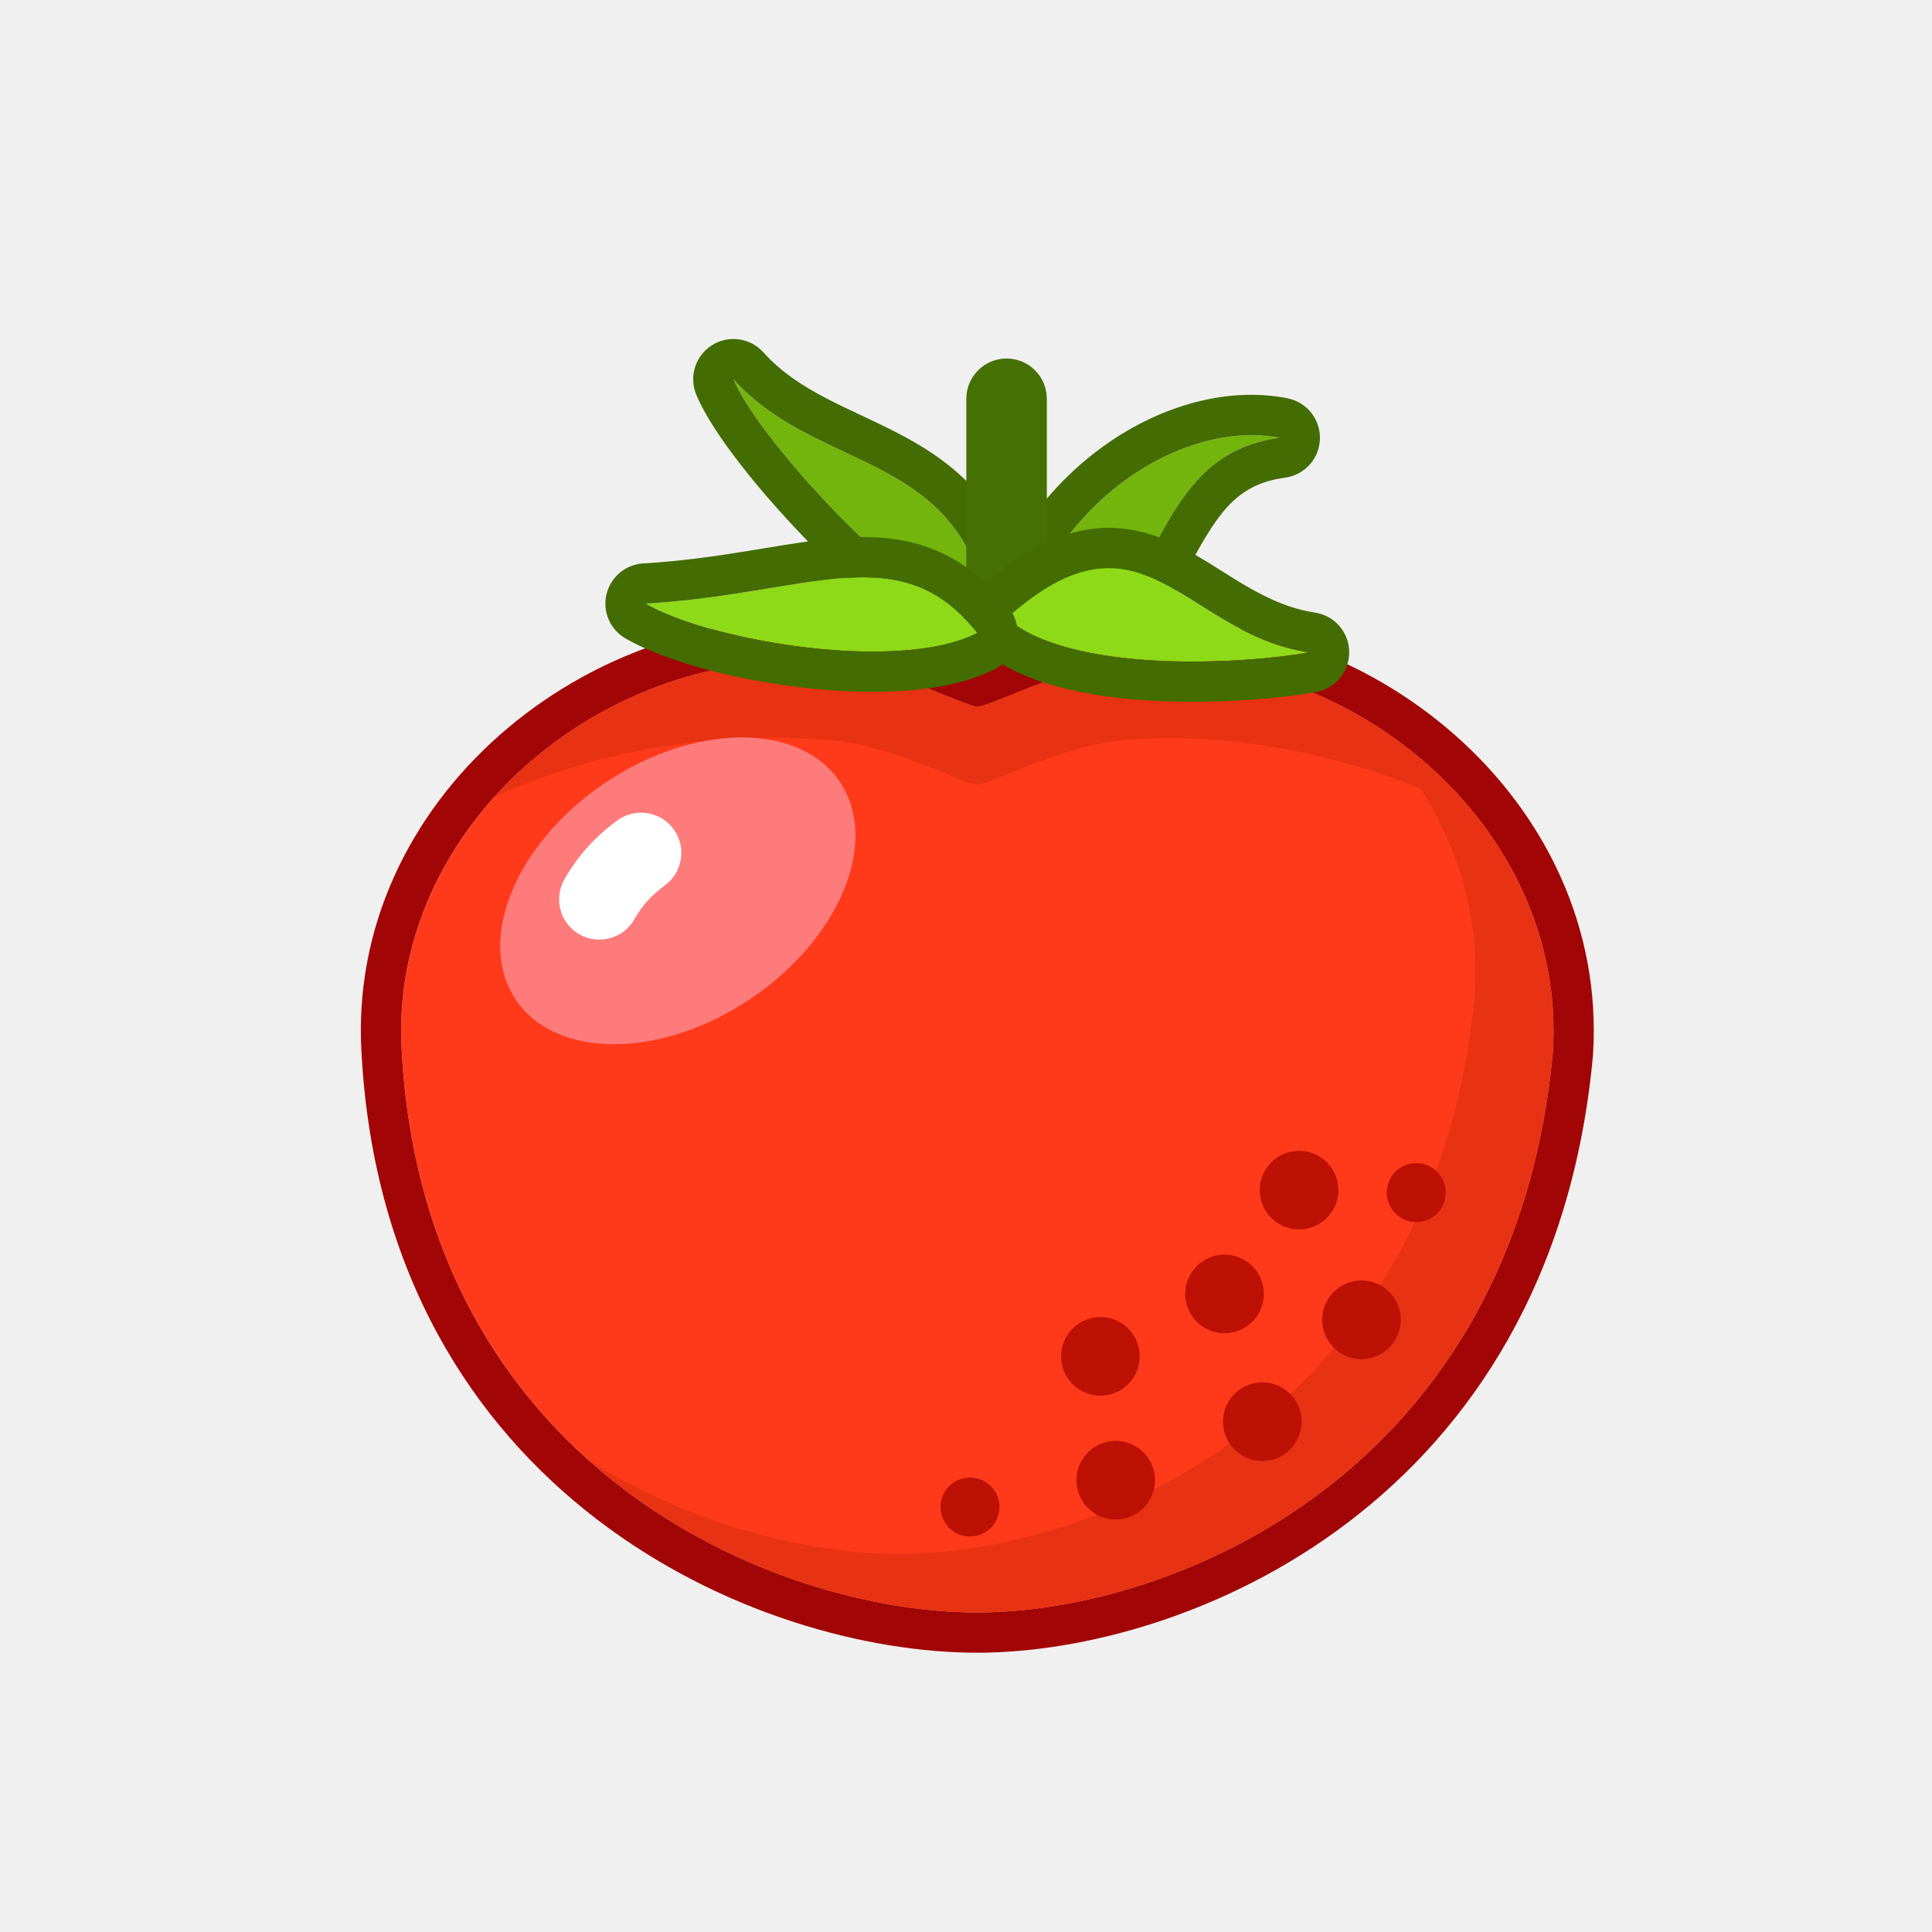
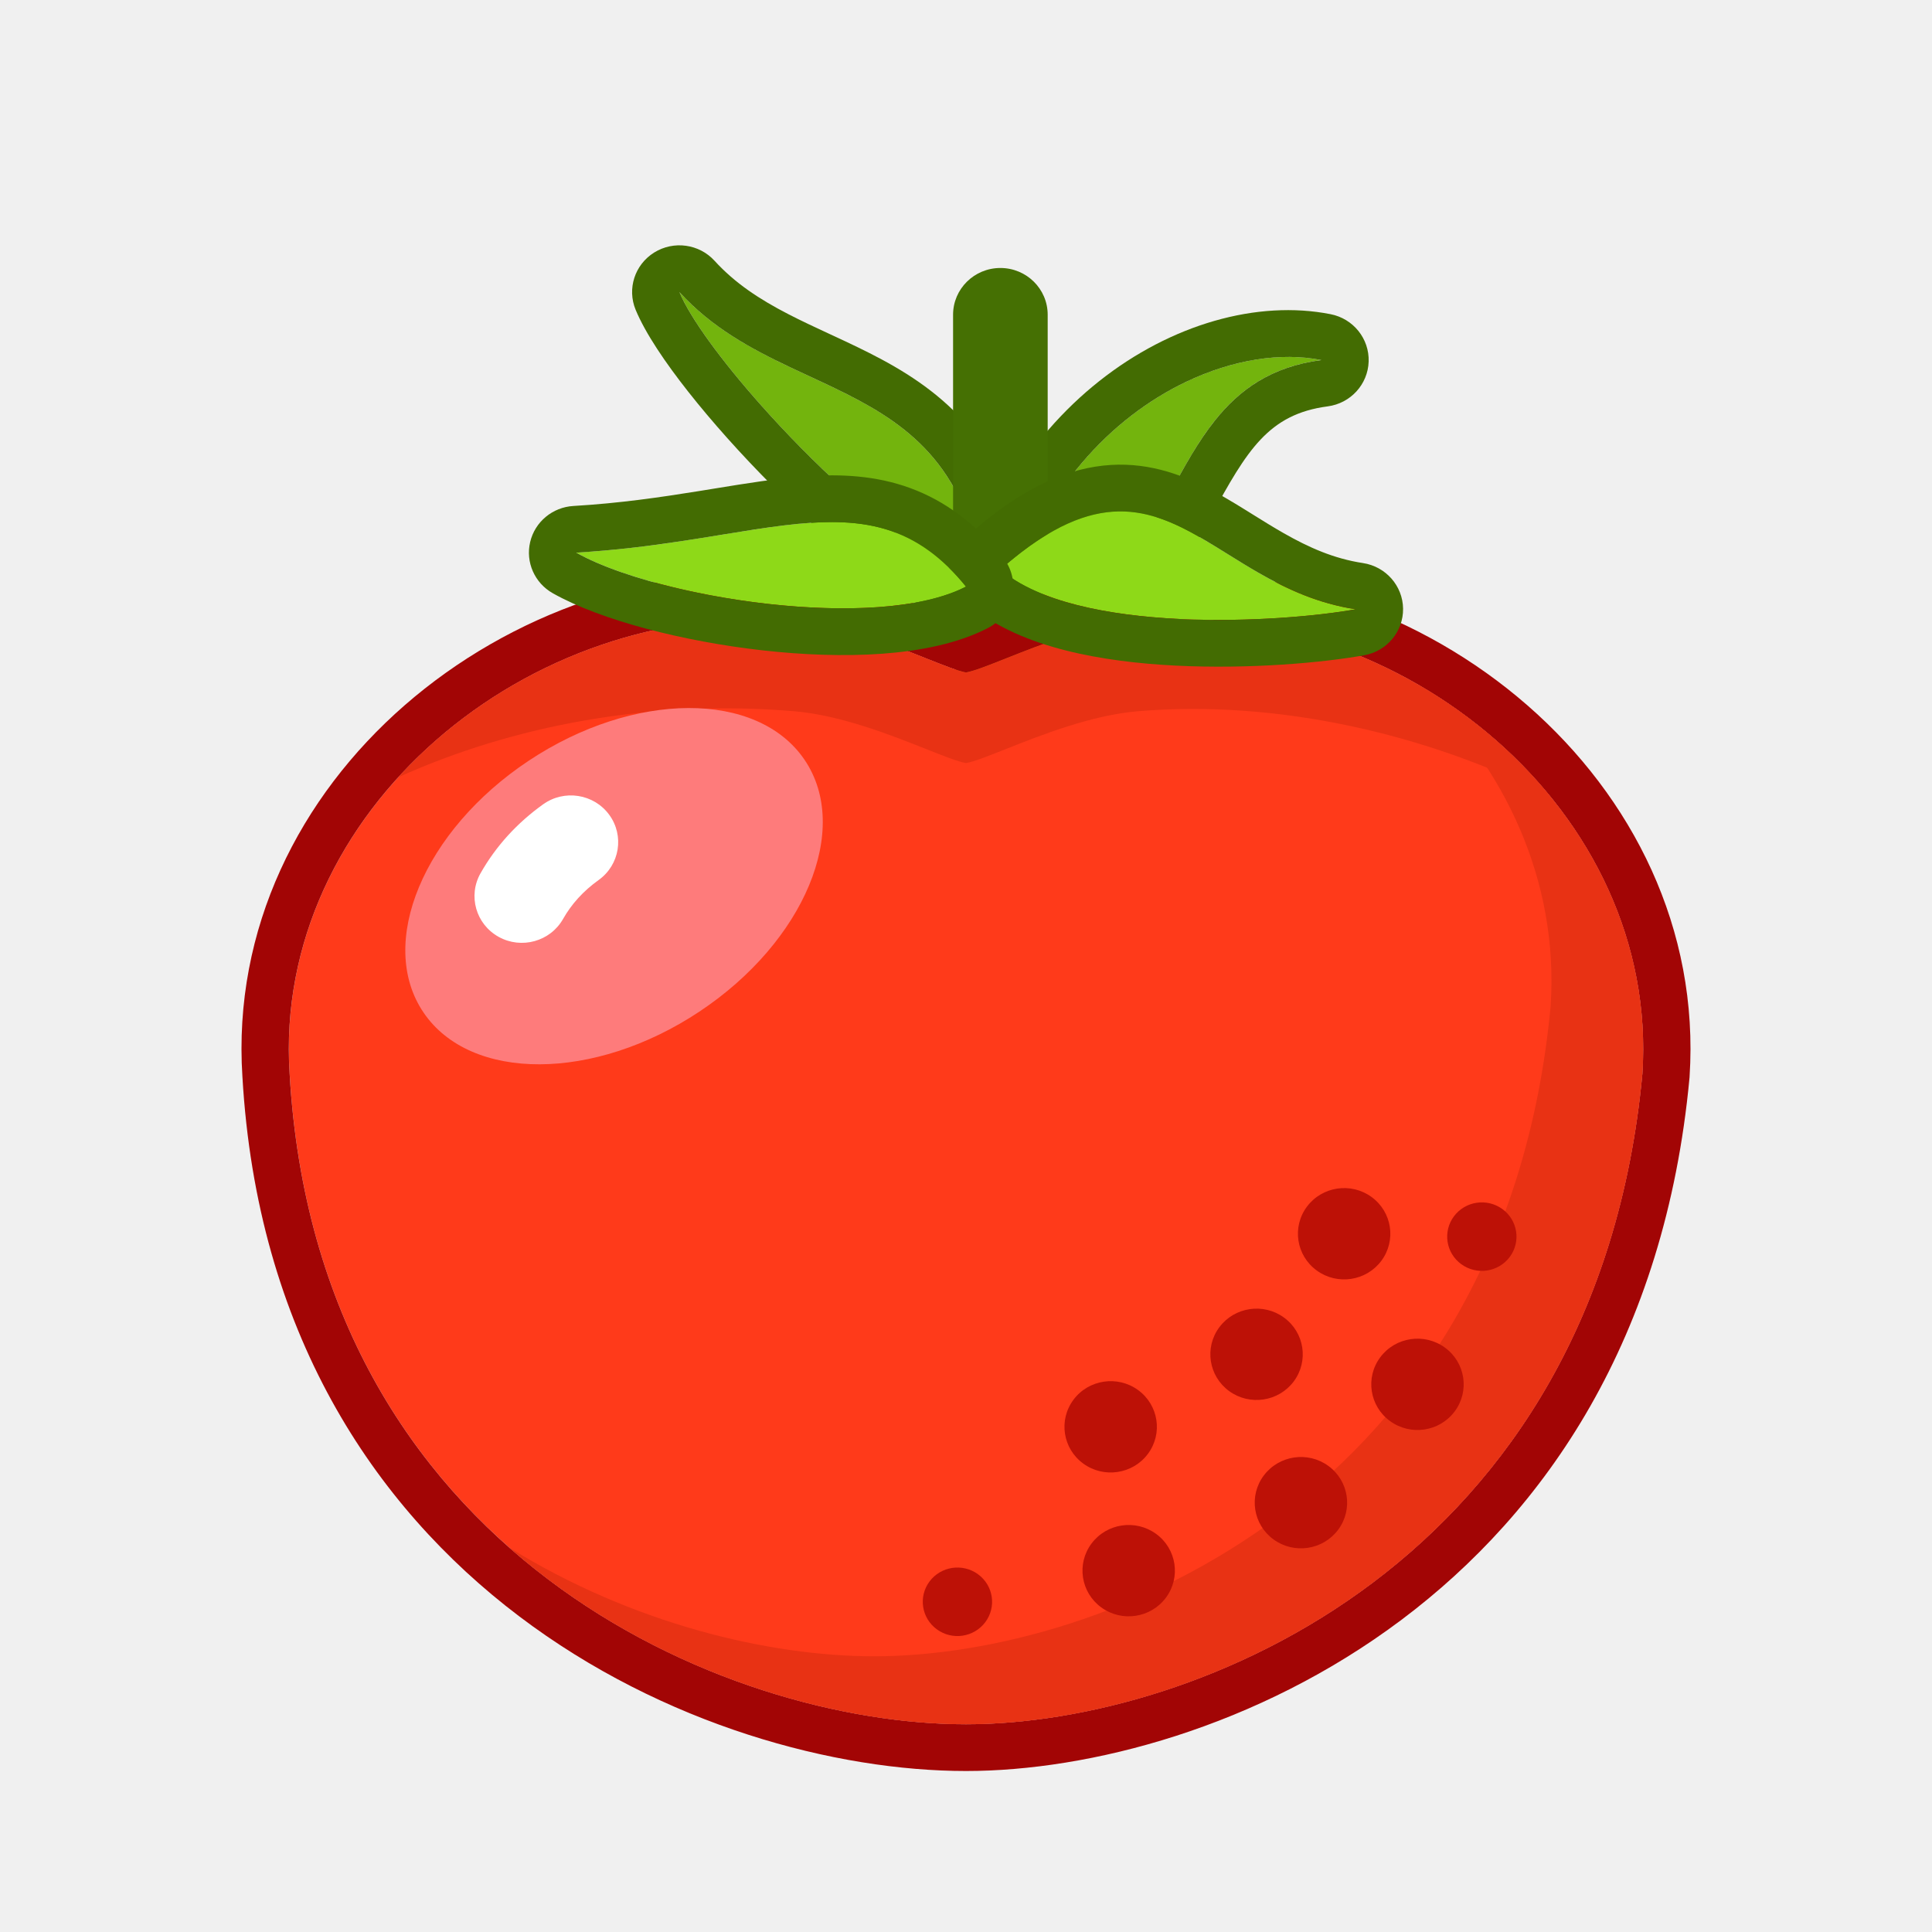
- <svg xmlns="http://www.w3.org/2000/svg" width="120" height="120" viewBox="0 0 120 120" fill="none">
-   <path d="M61.631 39.095C60.097 27.797 51.008 29.615 45.556 23.556C47.091 27.299 56.522 37.593 61.631 39.095Z" fill="#73B40D" />
-   <path fill-rule="evenodd" clip-rule="evenodd" d="M63.26 40.991C63.903 40.438 64.222 39.598 64.108 38.758C63.677 35.584 62.686 33.152 61.227 31.238C59.779 29.337 57.995 28.112 56.26 27.166C55.399 26.697 54.52 26.28 53.697 25.894C53.634 25.864 53.572 25.835 53.509 25.805C52.738 25.443 52.017 25.105 51.31 24.735C49.799 23.946 48.498 23.088 47.414 21.884C46.601 20.98 45.255 20.792 44.225 21.439C43.196 22.086 42.781 23.38 43.243 24.505C43.763 25.773 44.821 27.342 46.025 28.888C47.271 30.488 48.819 32.245 50.474 33.922C52.127 35.597 53.923 37.226 55.668 38.551C57.364 39.838 59.204 40.987 60.926 41.493C61.739 41.732 62.618 41.543 63.26 40.991ZM60.956 36.081C61.249 36.969 61.478 37.966 61.631 39.095C60.795 38.849 59.843 38.368 58.829 37.718C55.935 35.865 52.535 32.642 49.872 29.611C47.767 27.214 46.123 24.938 45.556 23.556C47.268 25.459 49.34 26.585 51.423 27.584C51.762 27.747 52.1 27.906 52.438 28.065C55.977 29.726 59.388 31.327 60.956 36.081Z" fill="#436C02" />
-   <path d="M62.523 42.73C64.057 31.433 73.426 25.98 79.484 27.192C70.396 28.403 72.82 39.915 62.523 42.73Z" fill="#73B40D" />
-   <path fill-rule="evenodd" clip-rule="evenodd" d="M60.876 44.611C60.245 44.058 59.933 43.225 60.046 42.394C61.738 29.933 72.251 23.195 79.975 24.74C81.173 24.98 82.023 26.051 81.983 27.273C81.944 28.494 81.026 29.508 79.815 29.669C76.687 30.087 75.549 32.026 73.659 35.543L73.636 35.585C71.82 38.965 69.417 43.437 63.182 45.142C62.373 45.363 61.507 45.163 60.876 44.611ZM63.097 39.904C62.851 40.801 62.657 41.743 62.523 42.73C63.548 42.45 64.448 42.083 65.245 41.649C68.49 39.882 70.04 36.996 71.512 34.257C72.248 32.887 72.964 31.554 73.863 30.417C75.157 28.778 76.829 27.545 79.484 27.191C77.344 26.763 74.79 27.167 72.315 28.366C68.396 30.265 64.673 34.159 63.097 39.904Z" fill="#436C02" />
-   <path fill-rule="evenodd" clip-rule="evenodd" d="M62.52 22.268C63.901 22.268 65.02 23.387 65.02 24.768V42.944C65.02 44.325 63.901 45.444 62.52 45.444C61.139 45.444 60.02 44.325 60.02 42.944V24.768C60.02 23.387 61.139 22.268 62.52 22.268Z" fill="#457003" />
-   <path d="M51.615 41.127C37.596 39.931 24.05 51.321 24.956 65.362C26.41 91.051 47.979 100.153 60.703 100.153C72.82 100.153 94.026 91.536 96.449 65.362C97.355 51.321 83.81 39.931 69.791 41.127C66.094 41.442 61.995 43.67 60.703 43.9C59.41 43.67 55.312 41.442 51.615 41.127Z" fill="#FF3A1A" />
-   <path fill-rule="evenodd" clip-rule="evenodd" d="M98.942 65.558L98.939 65.592C96.361 93.428 73.696 102.653 60.703 102.653C53.829 102.653 44.713 100.219 37.083 94.376C29.373 88.472 23.233 79.118 22.46 65.513C21.447 49.702 36.547 37.333 51.827 38.636C54.038 38.824 56.255 39.566 57.947 40.208C58.522 40.426 59.087 40.653 59.569 40.847C59.791 40.936 59.995 41.018 60.175 41.088C60.378 41.169 60.553 41.236 60.703 41.291C60.852 41.236 61.027 41.169 61.23 41.088C61.41 41.018 61.614 40.936 61.836 40.847C62.318 40.653 62.883 40.426 63.458 40.208C65.15 39.566 67.367 38.824 69.578 38.636C84.861 37.333 99.964 49.707 98.944 65.523L98.942 65.558ZM60.703 43.9C60.273 43.823 59.535 43.527 58.604 43.153C56.732 42.401 54.084 41.337 51.614 41.127C37.596 39.931 24.05 51.321 24.956 65.362C26.41 91.051 47.979 100.153 60.703 100.153C72.82 100.153 94.026 91.536 96.449 65.362C97.355 51.321 83.809 39.931 69.791 41.127C67.321 41.337 64.673 42.401 62.801 43.153C61.87 43.527 61.132 43.823 60.703 43.9Z" fill="#A20505" />
-   <path fill-rule="evenodd" clip-rule="evenodd" d="M30.694 49.508C35.789 43.852 43.625 40.446 51.614 41.127C54.084 41.337 56.732 42.401 58.604 43.153C59.535 43.527 60.273 43.824 60.703 43.9C61.132 43.824 61.871 43.527 62.801 43.153C64.673 42.401 67.321 41.337 69.791 41.127C78.246 40.406 86.529 44.263 91.573 50.518C84.997 47.15 77.086 45.352 69.791 45.974C67.321 46.184 64.673 47.248 62.801 48C61.871 48.374 61.132 48.67 60.703 48.747C60.273 48.67 59.535 48.374 58.604 48C56.732 47.248 54.084 46.184 51.614 45.974C44.073 45.331 36.761 46.73 30.694 49.508Z" fill="#E83214" />
-   <path fill-rule="evenodd" clip-rule="evenodd" d="M36.558 90.7C43.071 94.786 50.305 96.518 55.855 96.518C67.973 96.518 89.179 87.9 91.602 61.727C92.034 55.032 89.181 48.941 84.558 44.528C91.905 48.799 97.017 56.559 96.449 65.362C94.026 91.536 72.82 100.153 60.703 100.153C53.723 100.153 44.081 97.414 36.558 90.7Z" fill="#E83214" />
-   <path d="M62.52 38.393C71.002 30.827 73.426 39.309 81.302 40.521C77.323 41.248 66.541 41.884 62.52 38.393Z" fill="#8ED918" />
-   <path fill-rule="evenodd" clip-rule="evenodd" d="M60.02 38.41C60.015 37.692 60.32 37.006 60.856 36.528C63.17 34.464 65.336 33.25 67.526 32.895C69.773 32.531 71.665 33.133 73.257 33.929C74.035 34.319 74.78 34.774 75.462 35.201C75.607 35.292 75.75 35.382 75.89 35.471C76.434 35.813 76.945 36.135 77.488 36.448C78.819 37.217 80.141 37.813 81.682 38.05C82.889 38.235 83.785 39.265 83.802 40.486C83.819 41.706 82.952 42.761 81.752 42.98C79.574 43.378 75.69 43.732 71.801 43.535C69.849 43.437 67.823 43.197 65.971 42.722C64.151 42.256 62.301 41.514 60.881 40.281C60.339 39.81 60.025 39.129 60.02 38.41ZM64.552 36.802C63.913 37.227 63.239 37.752 62.52 38.393C63.139 38.93 63.917 39.37 64.806 39.726C67.756 40.908 71.923 41.177 75.505 41.07C77.862 40.999 79.966 40.765 81.302 40.521C79.28 40.21 77.618 39.42 76.12 38.545C75.575 38.226 75.051 37.896 74.539 37.574C71.449 35.628 68.812 33.968 64.552 36.802Z" fill="#436C02" />
-   <path d="M60.702 39.309C55.855 33.25 50.403 36.885 40.103 37.491C44.344 39.915 55.981 41.772 60.702 39.309Z" fill="#8ED918" />
-   <path fill-rule="evenodd" clip-rule="evenodd" d="M63.148 39.824C63.302 39.093 63.121 38.331 62.654 37.747C61.21 35.941 59.605 34.725 57.756 34.039C55.94 33.367 54.087 33.28 52.273 33.407C50.747 33.513 49.089 33.787 47.407 34.065C47.133 34.11 46.858 34.155 46.583 34.2C44.569 34.528 42.399 34.852 39.956 34.995C38.851 35.06 37.921 35.844 37.668 36.921C37.416 37.998 37.901 39.113 38.862 39.662C41.411 41.119 45.771 42.241 49.939 42.716C52.068 42.959 54.259 43.047 56.272 42.898C58.244 42.752 60.244 42.367 61.858 41.525C62.521 41.18 62.994 40.556 63.148 39.824ZM58.772 37.409C59.431 37.897 60.072 38.521 60.702 39.309C59.983 39.684 59.103 39.959 58.113 40.147C54.56 40.822 49.592 40.376 45.547 39.422C43.323 38.898 41.378 38.22 40.102 37.491C42.133 37.372 43.975 37.135 45.661 36.877C46.415 36.762 47.137 36.643 47.831 36.529C52.439 35.769 55.803 35.215 58.772 37.409Z" fill="#436C02" />
-   <path d="M52.166 48.566C54.656 52.272 52.169 58.304 46.611 62.04C41.052 65.775 34.527 65.8 32.037 62.094C29.546 58.388 32.033 52.356 37.592 48.62C43.151 44.885 49.676 44.86 52.166 48.566Z" fill="#FE7B7B" />
-   <path fill-rule="evenodd" clip-rule="evenodd" d="M41.844 51.509C42.655 52.627 42.406 54.19 41.288 55C40.469 55.594 39.854 56.287 39.407 57.084C38.732 58.288 37.208 58.717 36.004 58.042C34.799 57.367 34.37 55.843 35.046 54.639C35.864 53.18 36.977 51.95 38.353 50.953C39.47 50.142 41.034 50.391 41.844 51.509Z" fill="white" />
-   <path d="M82.653 75.368C81.853 76.454 80.325 76.686 79.239 75.885C78.153 75.085 77.921 73.556 78.721 72.471C79.521 71.385 81.05 71.153 82.136 71.953C83.222 72.753 83.454 74.282 82.653 75.368Z" fill="#BD1106" />
-   <path d="M86.53 83.422C85.73 84.508 84.201 84.74 83.115 83.939C82.029 83.139 81.797 81.61 82.597 80.525C83.397 79.439 84.926 79.207 86.012 80.007C87.098 80.807 87.33 82.336 86.53 83.422Z" fill="#BD1106" />
-   <path d="M89.44 75.16C88.84 75.975 87.693 76.148 86.879 75.548C86.064 74.948 85.89 73.802 86.49 72.987C87.09 72.173 88.237 71.999 89.052 72.599C89.866 73.199 90.04 74.346 89.44 75.16Z" fill="#BD1106" />
-   <path d="M80.37 89.751C79.57 90.836 78.041 91.068 76.955 90.268C75.869 89.468 75.637 87.939 76.437 86.853C77.237 85.767 78.766 85.535 79.852 86.336C80.938 87.136 81.17 88.665 80.37 89.751Z" fill="#BD1106" />
-   <path d="M78.025 81.816C77.225 82.902 75.696 83.134 74.61 82.334C73.524 81.534 73.292 80.005 74.092 78.919C74.892 77.833 76.421 77.601 77.507 78.401C78.593 79.201 78.825 80.73 78.025 81.816Z" fill="#BD1106" />
-   <path d="M71.267 93.386C70.467 94.472 68.938 94.704 67.852 93.904C66.766 93.104 66.534 91.575 67.335 90.489C68.135 89.403 69.663 89.171 70.749 89.972C71.835 90.772 72.067 92.3 71.267 93.386Z" fill="#BD1106" />
-   <path d="M70.315 85.694C69.515 86.78 67.986 87.012 66.9 86.212C65.814 85.412 65.582 83.883 66.382 82.797C67.183 81.711 68.712 81.479 69.797 82.279C70.883 83.079 71.115 84.609 70.315 85.694Z" fill="#BD1106" />
-   <path d="M61.724 94.69C61.124 95.505 59.978 95.678 59.163 95.078C58.349 94.478 58.175 93.332 58.775 92.517C59.375 91.703 60.522 91.529 61.336 92.129C62.151 92.729 62.325 93.876 61.724 94.69Z" fill="#BD1106" />
+ <svg xmlns="http://www.w3.org/2000/svg" width="100" height="100" viewBox="0 0 100 100" fill="none">
+   <path d="M50.909 30.156C49.407 19.222 40.506 20.981 35.166 15.117C36.67 18.739 45.906 28.703 50.909 30.156Z" fill="#73B40D" />
+   <path fill-rule="evenodd" clip-rule="evenodd" d="M52.505 31.991C53.135 31.456 53.447 30.643 53.336 29.83C52.913 26.758 51.943 24.405 50.514 22.552C49.096 20.713 47.349 19.527 45.649 18.611C44.806 18.157 43.945 17.754 43.139 17.38C43.078 17.351 43.016 17.323 42.955 17.295C42.2 16.944 41.494 16.617 40.801 16.259C39.322 15.495 38.048 14.665 36.986 13.499C36.189 12.624 34.871 12.443 33.863 13.069C32.855 13.695 32.449 14.947 32.901 16.036C33.411 17.264 34.446 18.782 35.625 20.278C36.846 21.826 38.362 23.527 39.983 25.15C41.602 26.77 43.361 28.348 45.07 29.63C46.73 30.875 48.533 31.988 50.219 32.477C51.015 32.709 51.876 32.525 52.505 31.991ZM50.249 27.239C50.535 28.098 50.759 29.064 50.909 30.156C50.091 29.918 49.158 29.452 48.165 28.824C45.331 27.03 42.001 23.91 39.394 20.977C37.332 18.658 35.721 16.455 35.166 15.118C36.843 16.959 38.872 18.049 40.912 19.016C41.244 19.173 41.576 19.327 41.907 19.481C45.373 21.089 48.713 22.638 50.249 27.239Z" fill="#436C02" />
+   <path d="M51.783 33.674C53.285 22.74 62.461 17.463 68.394 18.636C59.494 19.809 61.867 30.949 51.783 33.674Z" fill="#73B40D" />
+   <path fill-rule="evenodd" clip-rule="evenodd" d="M50.17 35.494C49.551 34.959 49.246 34.153 49.357 33.349C51.014 21.29 61.311 14.768 68.874 16.263C70.048 16.495 70.88 17.532 70.841 18.714C70.802 19.897 69.904 20.878 68.718 21.034C65.654 21.438 64.54 23.314 62.689 26.718L62.667 26.759C60.888 30.03 58.534 34.358 52.429 36.008C51.636 36.222 50.788 36.029 50.17 35.494ZM52.345 30.939C52.104 31.807 51.914 32.719 51.783 33.674C52.787 33.403 53.668 33.048 54.448 32.628C57.626 30.918 59.145 28.124 60.586 25.474C61.307 24.148 62.008 22.858 62.889 21.757C64.156 20.172 65.794 18.978 68.394 18.636C66.298 18.221 63.797 18.612 61.373 19.773C57.535 21.611 53.889 25.379 52.345 30.939Z" fill="#436C02" />
+   <path fill-rule="evenodd" clip-rule="evenodd" d="M51.78 13.871C53.132 13.871 54.228 14.954 54.228 16.29V33.881C54.228 35.217 53.132 36.3 51.78 36.3C50.428 36.3 49.331 35.217 49.331 33.881V16.29C49.331 14.954 50.428 13.871 51.78 13.871Z" fill="#457003" />
+   <path d="M41.1 32.122C27.37 30.965 14.105 41.988 14.992 55.577C16.416 80.438 37.54 89.247 50.001 89.247C61.868 89.247 82.636 80.907 85.009 55.577C85.897 41.988 72.631 30.965 58.901 32.122C55.28 32.427 51.267 34.583 50.001 34.806C48.734 34.583 44.721 32.427 41.1 32.122Z" fill="#FF3A1A" />
+   <path fill-rule="evenodd" clip-rule="evenodd" d="M87.45 55.766L87.447 55.8C84.923 82.738 62.725 91.667 50 91.667C43.268 91.667 34.34 89.311 26.868 83.656C19.318 77.942 13.304 68.89 12.547 55.723C11.555 40.421 26.344 28.451 41.307 29.712C43.473 29.894 45.645 30.612 47.301 31.233C47.864 31.444 48.418 31.664 48.89 31.851C49.108 31.937 49.307 32.017 49.483 32.085C49.682 32.163 49.853 32.228 50 32.281C50.147 32.228 50.318 32.163 50.517 32.085C50.693 32.017 50.892 31.937 51.11 31.851C51.582 31.664 52.136 31.444 52.699 31.233C54.355 30.612 56.527 29.894 58.693 29.712C73.659 28.45 88.451 40.426 87.452 55.732L87.45 55.766ZM50 34.806C49.58 34.732 48.856 34.445 47.945 34.083C46.111 33.355 43.518 32.326 41.099 32.122C27.37 30.965 14.104 41.988 14.991 55.577C16.415 80.438 37.539 89.247 50 89.247C61.867 89.247 82.635 80.907 85.009 55.577C85.896 41.988 72.63 30.965 58.901 32.122C56.482 32.326 53.888 33.355 52.055 34.083C51.144 34.445 50.42 34.732 50 34.806Z" fill="#A20505" />
+   <path fill-rule="evenodd" clip-rule="evenodd" d="M20.611 40.233C25.601 34.76 33.275 31.463 41.1 32.122C43.518 32.326 46.112 33.356 47.945 34.083C48.856 34.445 49.58 34.732 50 34.806C50.421 34.732 51.144 34.445 52.056 34.083C53.889 33.356 56.482 32.326 58.901 32.122C67.181 31.425 75.293 35.157 80.233 41.211C73.793 37.951 66.045 36.211 58.901 36.813C56.482 37.017 53.889 38.047 52.056 38.774C51.144 39.136 50.421 39.423 50 39.497C49.58 39.423 48.856 39.136 47.945 38.774C46.112 38.047 43.518 37.017 41.1 36.813C33.714 36.191 26.553 37.545 20.611 40.233Z" fill="#E83214" />
+   <path fill-rule="evenodd" clip-rule="evenodd" d="M26.354 80.099C32.733 84.053 39.817 85.729 45.253 85.729C57.12 85.729 77.888 77.389 80.262 52.059C80.685 45.58 77.891 39.684 73.363 35.414C80.558 39.547 85.565 47.058 85.009 55.577C82.635 80.907 61.867 89.247 50 89.247C43.164 89.247 33.721 86.596 26.354 80.099Z" fill="#E83214" />
+   <path d="M51.78 29.477C60.087 22.154 62.461 30.363 70.175 31.536C66.278 32.239 55.718 32.855 51.78 29.477Z" fill="#8ED918" />
+   <path fill-rule="evenodd" clip-rule="evenodd" d="M49.332 29.493C49.327 28.798 49.625 28.134 50.15 27.671C52.416 25.674 54.538 24.499 56.682 24.156C58.883 23.804 60.737 24.386 62.295 25.157C63.057 25.533 63.787 25.974 64.454 26.387C64.597 26.476 64.737 26.563 64.874 26.648C65.406 26.979 65.907 27.291 66.439 27.594C67.743 28.338 69.038 28.915 70.547 29.144C71.728 29.324 72.606 30.32 72.623 31.502C72.639 32.683 71.79 33.703 70.615 33.916C68.482 34.301 64.678 34.643 60.869 34.453C58.958 34.358 56.973 34.126 55.16 33.666C53.378 33.215 51.566 32.497 50.175 31.304C49.644 30.848 49.336 30.189 49.332 29.493ZM53.77 27.937C53.145 28.348 52.484 28.857 51.78 29.477C52.386 29.997 53.148 30.422 54.019 30.767C56.908 31.91 60.989 32.171 64.497 32.067C66.805 31.998 68.865 31.772 70.174 31.536C68.194 31.235 66.566 30.47 65.099 29.623C64.565 29.315 64.052 28.996 63.551 28.684C60.524 26.801 57.942 25.194 53.77 27.937Z" fill="#436C02" />
+   <path d="M50 30.363C45.253 24.499 39.913 28.017 29.826 28.604C33.979 30.949 45.377 32.747 50 30.363Z" fill="#8ED918" />
+   <path fill-rule="evenodd" clip-rule="evenodd" d="M52.396 30.862C52.547 30.154 52.369 29.416 51.912 28.852C50.497 27.104 48.925 25.927 47.114 25.263C45.336 24.612 43.521 24.529 41.745 24.651C40.25 24.754 38.626 25.019 36.979 25.288C36.711 25.331 36.442 25.375 36.172 25.419C34.2 25.736 32.075 26.049 29.682 26.189C28.6 26.252 27.689 27.009 27.442 28.052C27.194 29.094 27.67 30.173 28.611 30.705C31.108 32.114 35.377 33.201 39.459 33.661C41.544 33.896 43.69 33.98 45.661 33.837C47.592 33.696 49.552 33.323 51.132 32.508C51.781 32.173 52.245 31.57 52.396 30.862ZM48.109 28.525C48.756 28.997 49.383 29.601 50 30.363C49.295 30.726 48.434 30.992 47.464 31.174C43.985 31.827 39.119 31.395 35.158 30.473C32.98 29.965 31.075 29.309 29.825 28.604C31.814 28.488 33.618 28.259 35.27 28.01C36.008 27.898 36.715 27.783 37.395 27.672C41.907 26.937 45.202 26.401 48.109 28.525Z" fill="#436C02" />
+   <path d="M41.64 39.322C44.079 42.908 41.643 48.746 36.199 52.362C30.755 55.977 24.365 56 21.926 52.414C19.487 48.828 21.923 42.99 27.367 39.374C32.811 35.759 39.201 35.736 41.64 39.322Z" fill="#FE7B7B" />
+   <path fill-rule="evenodd" clip-rule="evenodd" d="M31.531 42.17C32.325 43.252 32.081 44.764 30.986 45.549C30.185 46.123 29.582 46.794 29.144 47.565C28.483 48.731 26.991 49.146 25.811 48.492C24.631 47.839 24.212 46.364 24.873 45.199C25.674 43.787 26.765 42.597 28.111 41.632C29.206 40.847 30.737 41.088 31.531 42.17Z" fill="white" />
+   <path d="M71.498 65.26C70.714 66.311 69.217 66.536 68.154 65.761C67.09 64.987 66.863 63.507 67.647 62.456C68.43 61.406 69.927 61.181 70.991 61.956C72.055 62.73 72.281 64.209 71.498 65.26Z" fill="#BD1106" />
+   <path d="M75.294 73.055C74.511 74.106 73.013 74.33 71.95 73.556C70.886 72.781 70.659 71.302 71.443 70.251C72.227 69.2 73.724 68.976 74.787 69.75C75.851 70.524 76.078 72.004 75.294 73.055Z" fill="#BD1106" />
+   <path d="M78.144 65.059C77.556 65.848 76.433 66.016 75.636 65.435C74.838 64.854 74.668 63.745 75.256 62.956C75.843 62.168 76.966 62 77.764 62.581C78.561 63.161 78.732 64.271 78.144 65.059Z" fill="#BD1106" />
+   <path d="M69.262 79.18C68.478 80.231 66.981 80.455 65.917 79.681C64.854 78.906 64.627 77.427 65.41 76.376C66.194 75.325 67.691 75.1 68.755 75.875C69.818 76.649 70.045 78.129 69.262 79.18Z" fill="#BD1106" />
+   <path d="M66.965 71.501C66.181 72.552 64.684 72.776 63.62 72.002C62.557 71.227 62.33 69.748 63.113 68.697C63.897 67.646 65.394 67.421 66.458 68.196C67.521 68.97 67.748 70.45 66.965 71.501Z" fill="#BD1106" />
+   <path d="M60.346 82.698C59.563 83.749 58.066 83.974 57.002 83.2C55.939 82.425 55.712 80.945 56.495 79.895C57.279 78.844 58.776 78.619 59.84 79.394C60.903 80.168 61.13 81.648 60.346 82.698Z" fill="#BD1106" />
+   <path d="M59.414 75.254C58.631 76.305 57.133 76.529 56.07 75.755C55.006 74.981 54.779 73.501 55.563 72.45C56.346 71.399 57.844 71.175 58.907 71.949C59.971 72.724 60.198 74.203 59.414 75.254Z" fill="#BD1106" />
+   <path d="M51.001 83.96C50.413 84.749 49.29 84.917 48.493 84.336C47.695 83.755 47.525 82.645 48.112 81.857C48.7 81.069 49.823 80.901 50.621 81.482C51.418 82.062 51.589 83.172 51.001 83.96Z" fill="#BD1106" />
</svg>
